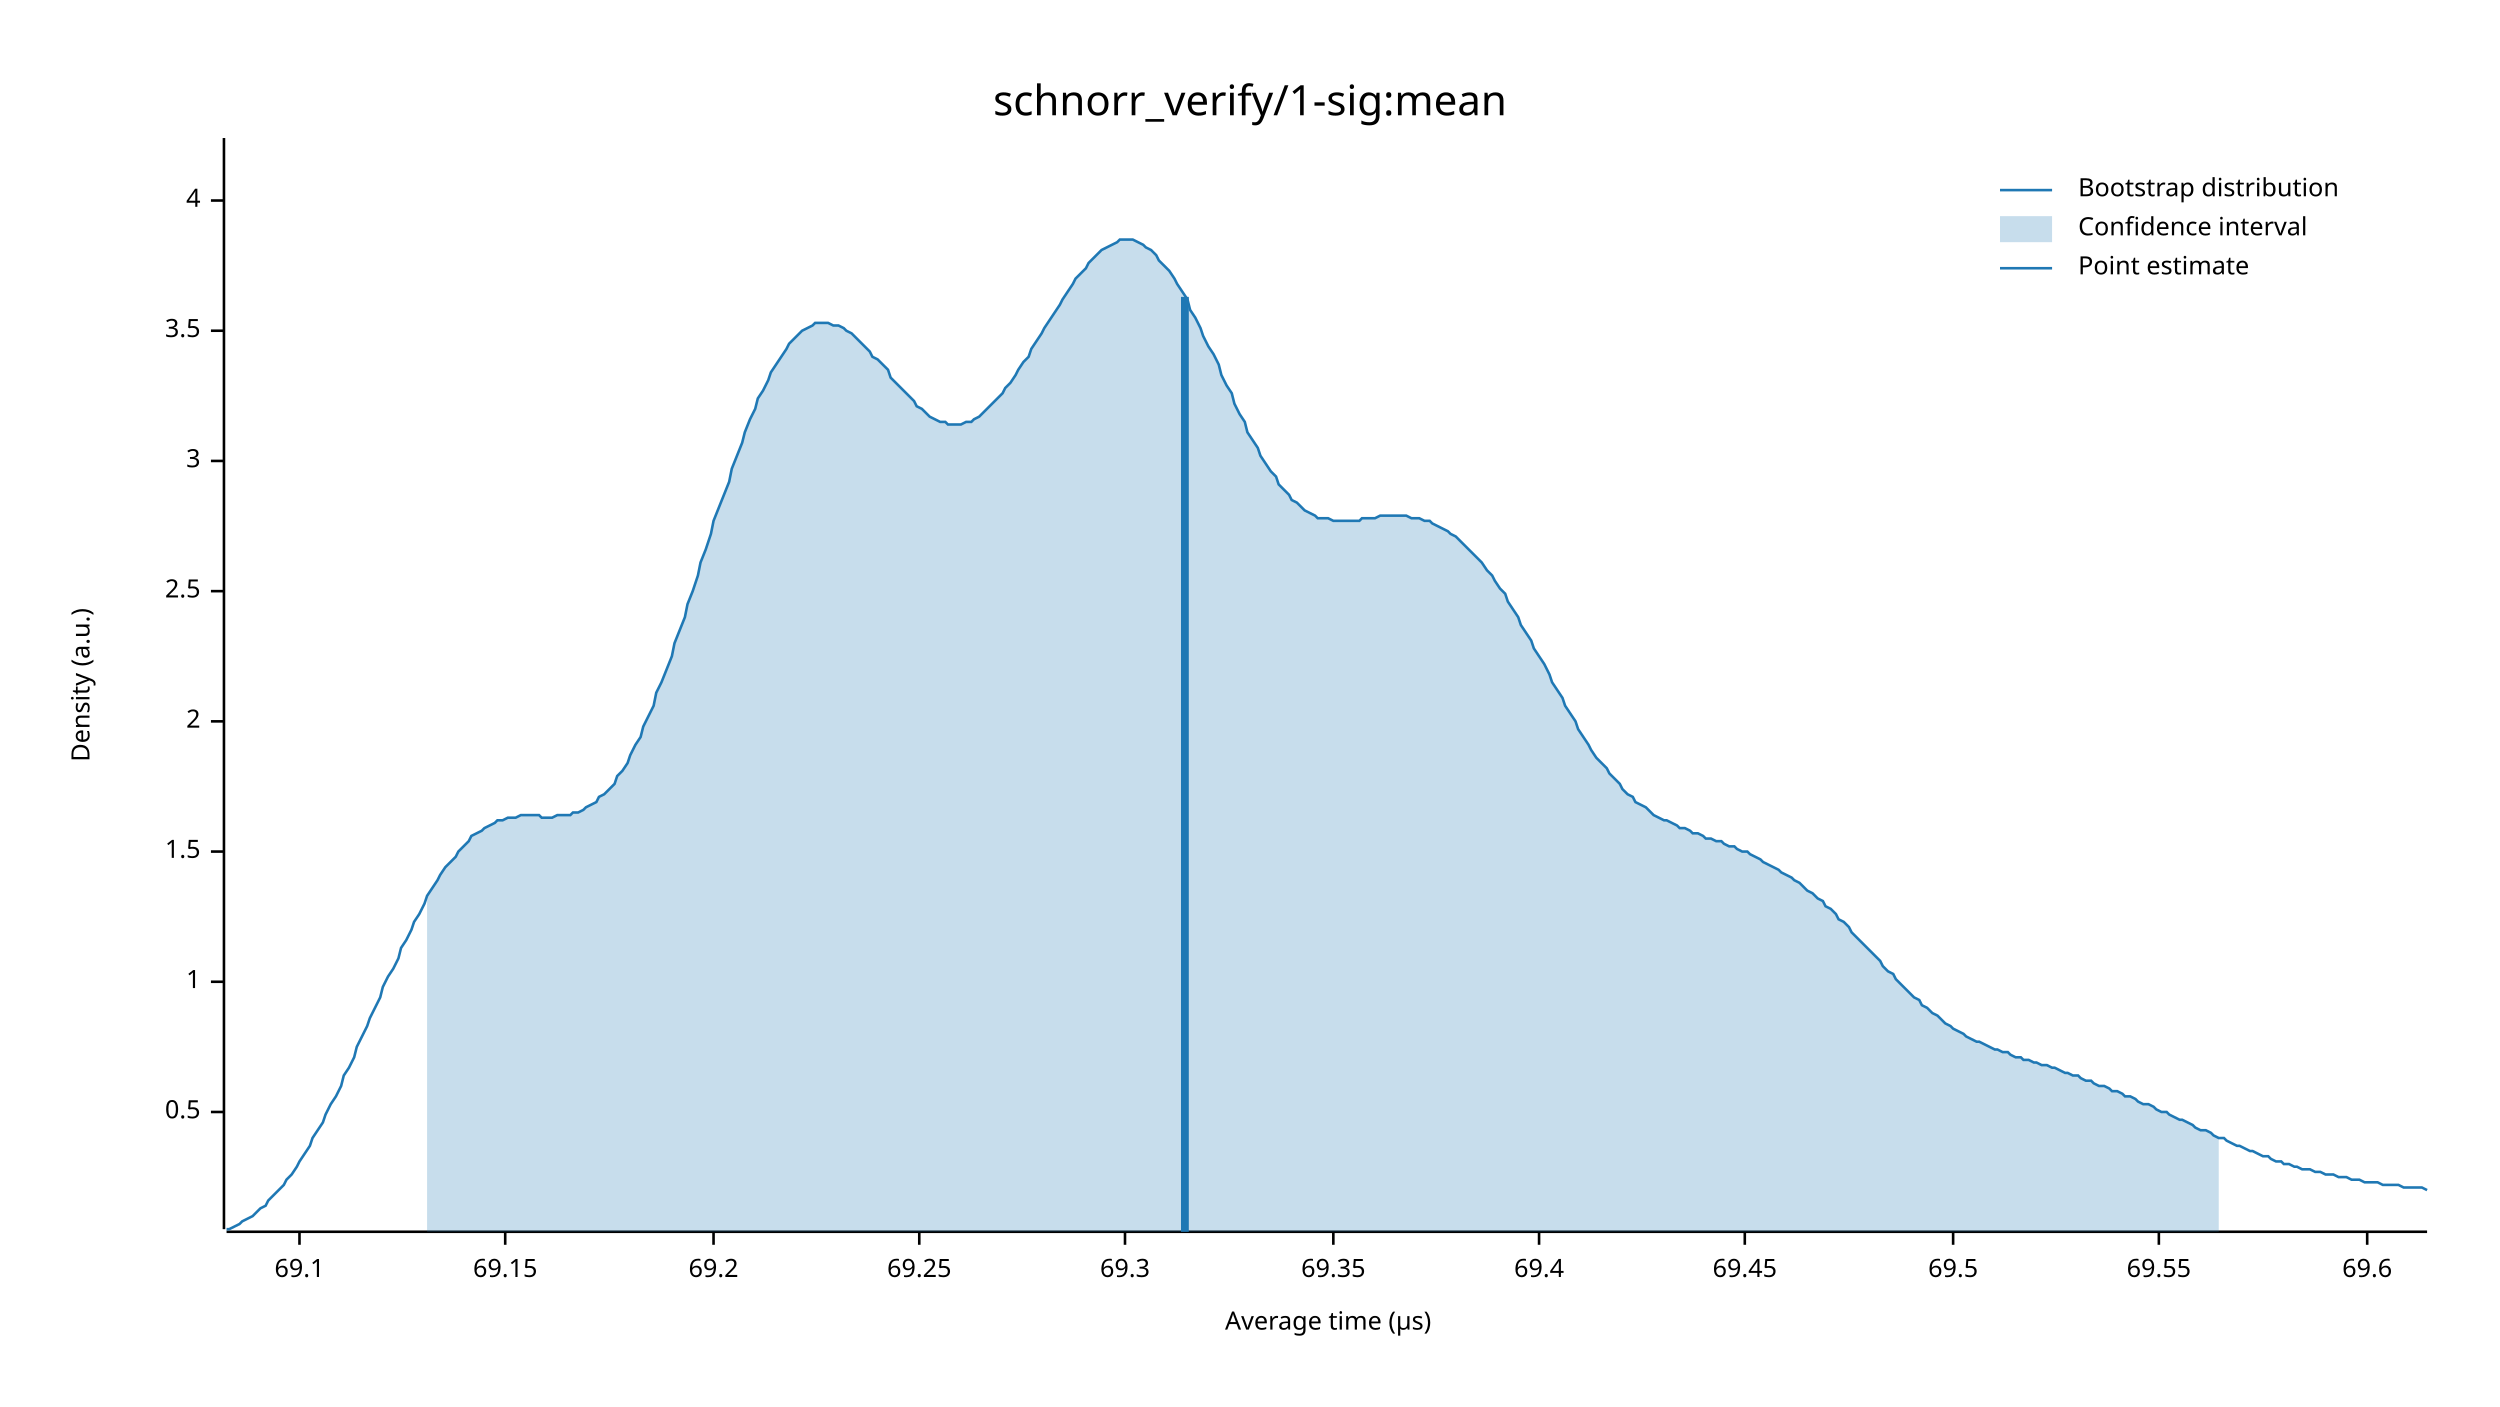
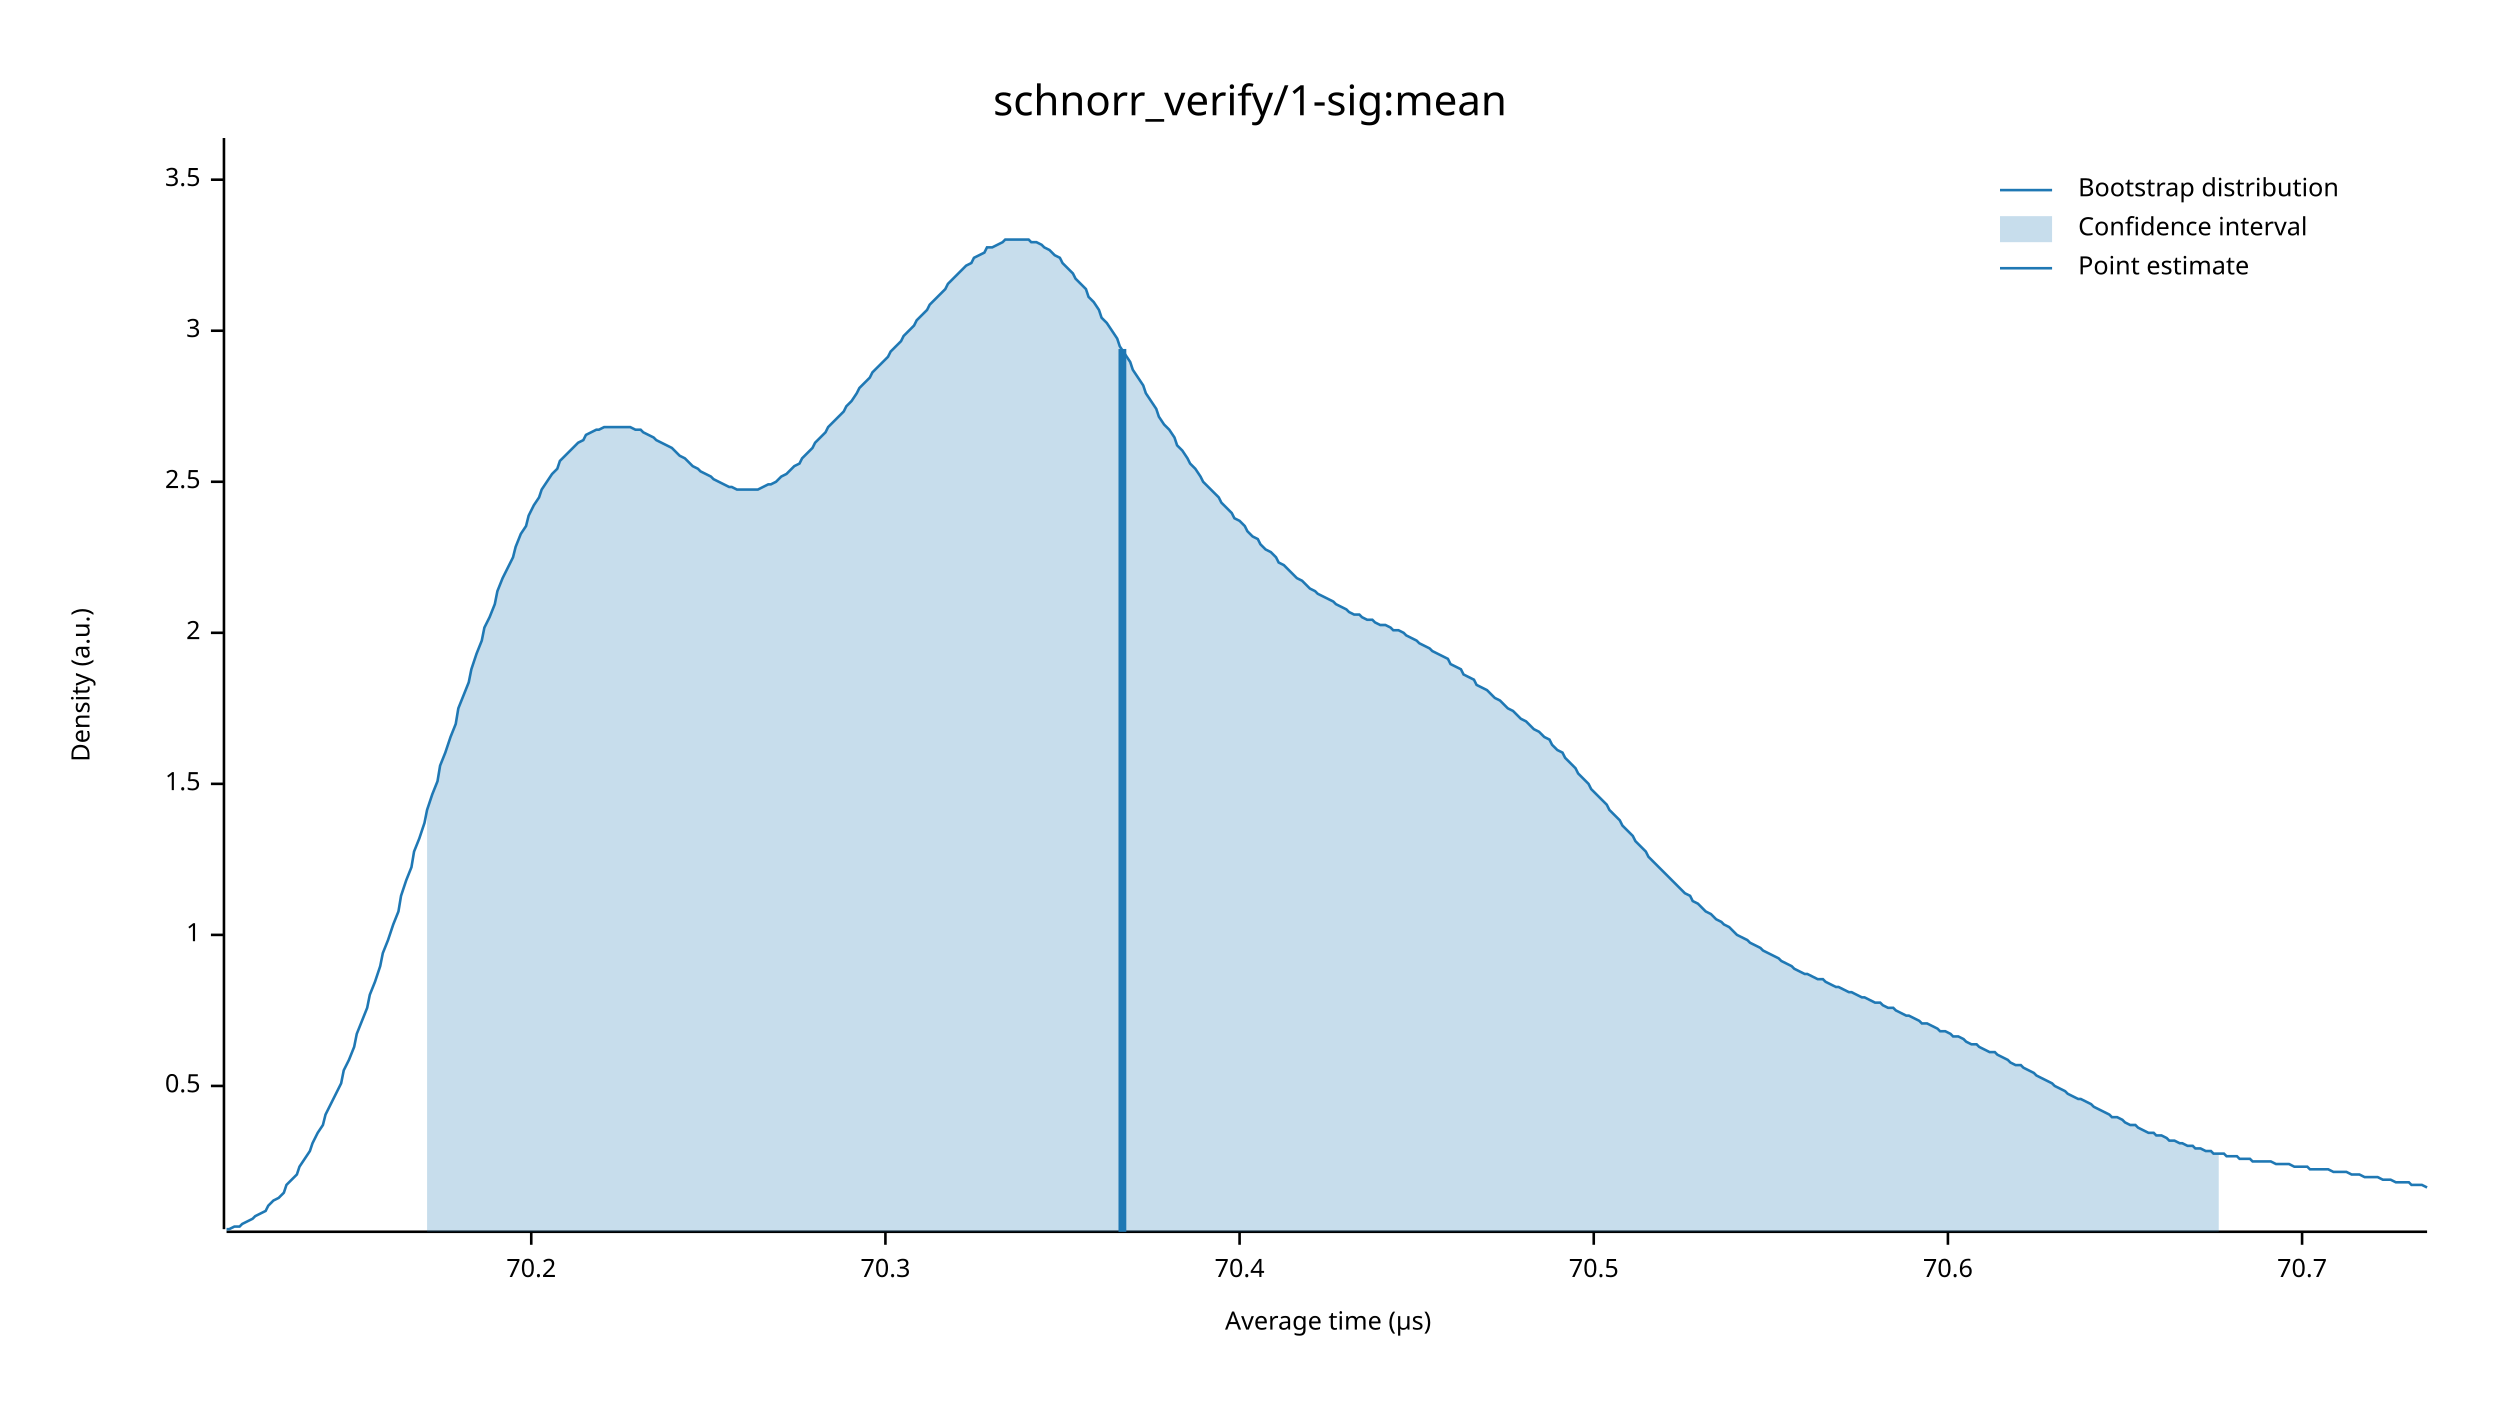
<svg xmlns="http://www.w3.org/2000/svg" width="960" height="540" viewBox="0 0 960 540">
  <text x="480" y="32" dy="0.76em" text-anchor="middle" font-family="sans-serif" font-size="16.129" opacity="1" fill="#000000">
schnorr_verify/1-sig:mean
</text>
  <text x="27" y="263" dy="0.76em" text-anchor="middle" font-family="sans-serif" font-size="9.677" opacity="1" fill="#000000" transform="rotate(270, 27, 263)">
Density (a.u.)
</text>
  <text x="510" y="513" dy="-0.5ex" text-anchor="middle" font-family="sans-serif" font-size="9.677" opacity="1" fill="#000000">
Average time (µs)
</text>
  <polyline fill="none" opacity="1" stroke="#000000" stroke-width="1" points="86,53 86,472 " />
-   <text x="77" y="427" dy="0.5ex" text-anchor="end" font-family="sans-serif" font-size="9.677" opacity="1" fill="#000000">
+   <text x="77" y="417" dy="0.5ex" text-anchor="end" font-family="sans-serif" font-size="9.677" opacity="1" fill="#000000">
0.5
</text>
-   <polyline fill="none" opacity="1" stroke="#000000" stroke-width="1" points="81,427 86,427 " />
-   <text x="77" y="377" dy="0.5ex" text-anchor="end" font-family="sans-serif" font-size="9.677" opacity="1" fill="#000000">
+   <polyline fill="none" opacity="1" stroke="#000000" stroke-width="1" points="81,417 86,417 " />
+   <text x="77" y="359" dy="0.5ex" text-anchor="end" font-family="sans-serif" font-size="9.677" opacity="1" fill="#000000">
1
</text>
-   <polyline fill="none" opacity="1" stroke="#000000" stroke-width="1" points="81,377 86,377 " />
-   <text x="77" y="327" dy="0.5ex" text-anchor="end" font-family="sans-serif" font-size="9.677" opacity="1" fill="#000000">
+   <polyline fill="none" opacity="1" stroke="#000000" stroke-width="1" points="81,359 86,359 " />
+   <text x="77" y="301" dy="0.5ex" text-anchor="end" font-family="sans-serif" font-size="9.677" opacity="1" fill="#000000">
1.5
</text>
-   <polyline fill="none" opacity="1" stroke="#000000" stroke-width="1" points="81,327 86,327 " />
-   <text x="77" y="277" dy="0.5ex" text-anchor="end" font-family="sans-serif" font-size="9.677" opacity="1" fill="#000000">
+   <polyline fill="none" opacity="1" stroke="#000000" stroke-width="1" points="81,301 86,301 " />
+   <text x="77" y="243" dy="0.5ex" text-anchor="end" font-family="sans-serif" font-size="9.677" opacity="1" fill="#000000">
2
</text>
-   <polyline fill="none" opacity="1" stroke="#000000" stroke-width="1" points="81,277 86,277 " />
-   <text x="77" y="227" dy="0.5ex" text-anchor="end" font-family="sans-serif" font-size="9.677" opacity="1" fill="#000000">
+   <polyline fill="none" opacity="1" stroke="#000000" stroke-width="1" points="81,243 86,243 " />
+   <text x="77" y="185" dy="0.5ex" text-anchor="end" font-family="sans-serif" font-size="9.677" opacity="1" fill="#000000">
2.5
</text>
-   <polyline fill="none" opacity="1" stroke="#000000" stroke-width="1" points="81,227 86,227 " />
-   <text x="77" y="177" dy="0.5ex" text-anchor="end" font-family="sans-serif" font-size="9.677" opacity="1" fill="#000000">
+   <polyline fill="none" opacity="1" stroke="#000000" stroke-width="1" points="81,185 86,185 " />
+   <text x="77" y="127" dy="0.5ex" text-anchor="end" font-family="sans-serif" font-size="9.677" opacity="1" fill="#000000">
3
</text>
-   <polyline fill="none" opacity="1" stroke="#000000" stroke-width="1" points="81,177 86,177 " />
-   <text x="77" y="127" dy="0.5ex" text-anchor="end" font-family="sans-serif" font-size="9.677" opacity="1" fill="#000000">
+   <polyline fill="none" opacity="1" stroke="#000000" stroke-width="1" points="81,127 86,127 " />
+   <text x="77" y="69" dy="0.5ex" text-anchor="end" font-family="sans-serif" font-size="9.677" opacity="1" fill="#000000">
3.5
</text>
-   <polyline fill="none" opacity="1" stroke="#000000" stroke-width="1" points="81,127 86,127 " />
-   <text x="77" y="77" dy="0.5ex" text-anchor="end" font-family="sans-serif" font-size="9.677" opacity="1" fill="#000000">
- 4
+   <polyline fill="none" opacity="1" stroke="#000000" stroke-width="1" points="81,69 86,69 " />
+   <polyline fill="none" opacity="1" stroke="#000000" stroke-width="1" points="87,473 932,473 " />
+   <text x="204" y="483" dy="0.76em" text-anchor="middle" font-family="sans-serif" font-size="9.677" opacity="1" fill="#000000">
+ 70.2
</text>
-   <polyline fill="none" opacity="1" stroke="#000000" stroke-width="1" points="81,77 86,77 " />
-   <polyline fill="none" opacity="1" stroke="#000000" stroke-width="1" points="87,473 932,473 " />
-   <text x="115" y="483" dy="0.76em" text-anchor="middle" font-family="sans-serif" font-size="9.677" opacity="1" fill="#000000">
- 69.1
+   <polyline fill="none" opacity="1" stroke="#000000" stroke-width="1" points="204,473 204,478 " />
+   <text x="340" y="483" dy="0.76em" text-anchor="middle" font-family="sans-serif" font-size="9.677" opacity="1" fill="#000000">
+ 70.3
</text>
-   <polyline fill="none" opacity="1" stroke="#000000" stroke-width="1" points="115,473 115,478 " />
-   <text x="194" y="483" dy="0.76em" text-anchor="middle" font-family="sans-serif" font-size="9.677" opacity="1" fill="#000000">
- 69.15
+   <polyline fill="none" opacity="1" stroke="#000000" stroke-width="1" points="340,473 340,478 " />
+   <text x="476" y="483" dy="0.76em" text-anchor="middle" font-family="sans-serif" font-size="9.677" opacity="1" fill="#000000">
+ 70.4
</text>
-   <polyline fill="none" opacity="1" stroke="#000000" stroke-width="1" points="194,473 194,478 " />
-   <text x="274" y="483" dy="0.76em" text-anchor="middle" font-family="sans-serif" font-size="9.677" opacity="1" fill="#000000">
- 69.2
+   <polyline fill="none" opacity="1" stroke="#000000" stroke-width="1" points="476,473 476,478 " />
+   <text x="612" y="483" dy="0.76em" text-anchor="middle" font-family="sans-serif" font-size="9.677" opacity="1" fill="#000000">
+ 70.5
</text>
-   <polyline fill="none" opacity="1" stroke="#000000" stroke-width="1" points="274,473 274,478 " />
-   <text x="353" y="483" dy="0.76em" text-anchor="middle" font-family="sans-serif" font-size="9.677" opacity="1" fill="#000000">
- 69.25
+   <polyline fill="none" opacity="1" stroke="#000000" stroke-width="1" points="612,473 612,478 " />
+   <text x="748" y="483" dy="0.76em" text-anchor="middle" font-family="sans-serif" font-size="9.677" opacity="1" fill="#000000">
+ 70.6
</text>
-   <polyline fill="none" opacity="1" stroke="#000000" stroke-width="1" points="353,473 353,478 " />
-   <text x="432" y="483" dy="0.76em" text-anchor="middle" font-family="sans-serif" font-size="9.677" opacity="1" fill="#000000">
- 69.3
+   <polyline fill="none" opacity="1" stroke="#000000" stroke-width="1" points="748,473 748,478 " />
+   <text x="884" y="483" dy="0.76em" text-anchor="middle" font-family="sans-serif" font-size="9.677" opacity="1" fill="#000000">
+ 70.7
</text>
-   <polyline fill="none" opacity="1" stroke="#000000" stroke-width="1" points="432,473 432,478 " />
-   <text x="512" y="483" dy="0.76em" text-anchor="middle" font-family="sans-serif" font-size="9.677" opacity="1" fill="#000000">
- 69.35
- </text>
-   <polyline fill="none" opacity="1" stroke="#000000" stroke-width="1" points="512,473 512,478 " />
-   <text x="591" y="483" dy="0.76em" text-anchor="middle" font-family="sans-serif" font-size="9.677" opacity="1" fill="#000000">
- 69.4
- </text>
-   <polyline fill="none" opacity="1" stroke="#000000" stroke-width="1" points="591,473 591,478 " />
-   <text x="670" y="483" dy="0.76em" text-anchor="middle" font-family="sans-serif" font-size="9.677" opacity="1" fill="#000000">
- 69.45
- </text>
-   <polyline fill="none" opacity="1" stroke="#000000" stroke-width="1" points="670,473 670,478 " />
-   <text x="750" y="483" dy="0.76em" text-anchor="middle" font-family="sans-serif" font-size="9.677" opacity="1" fill="#000000">
- 69.5
- </text>
-   <polyline fill="none" opacity="1" stroke="#000000" stroke-width="1" points="750,473 750,478 " />
-   <text x="829" y="483" dy="0.76em" text-anchor="middle" font-family="sans-serif" font-size="9.677" opacity="1" fill="#000000">
- 69.55
- </text>
-   <polyline fill="none" opacity="1" stroke="#000000" stroke-width="1" points="829,473 829,478 " />
-   <text x="909" y="483" dy="0.76em" text-anchor="middle" font-family="sans-serif" font-size="9.677" opacity="1" fill="#000000">
- 69.6
- </text>
-   <polyline fill="none" opacity="1" stroke="#000000" stroke-width="1" points="909,473 909,478 " />
-   <polyline fill="none" opacity="1" stroke="#1F78B4" stroke-width="1" points="87,472 88,472 90,471 92,470 93,469 95,468 97,467 98,466 100,464 102,463 103,461 105,459 107,457 109,455 110,453 112,451 114,448 115,446 117,443 119,440 120,437 122,434 124,431 125,428 127,424 129,421 131,417 132,413 134,410 136,406 137,402 139,398 141,394 142,391 144,387 146,383 147,379 149,375 151,372 153,368 154,364 156,361 158,357 159,354 161,351 163,347 164,344 166,341 168,338 169,336 171,333 173,331 175,329 176,327 178,325 180,323 181,321 183,320 185,319 186,318 188,317 190,316 191,315 193,315 195,314 197,314 198,314 200,313 202,313 203,313 205,313 207,313 208,314 210,314 212,314 214,313 215,313 217,313 219,313 220,312 222,312 224,311 225,310 227,309 229,308 230,306 232,305 234,303 236,301 237,298 239,296 241,293 242,290 244,286 246,283 247,279 249,275 251,271 252,266 254,262 256,257 258,252 259,247 261,242 263,237 264,232 266,227 268,221 269,216 271,211 273,205 274,200 276,195 278,190 280,185 281,180 283,175 285,170 286,166 288,161 290,157 291,153 293,150 295,146 296,143 298,140 300,137 302,134 303,132 305,130 307,128 308,127 310,126 312,125 313,124 315,124 317,124 318,124 320,125 322,125 324,126 325,127 327,128 329,130 330,131 332,133 334,135 335,137 337,138 339,140 341,142 342,145 344,147 346,149 347,150 349,152 351,154 352,156 354,157 356,159 357,160 359,161 361,162 363,162 364,163 366,163 368,163 369,163 371,162 373,162 374,161 376,160 378,158 379,157 381,155 383,153 385,151 386,149 388,147 390,144 391,142 393,139 395,137 396,134 398,131 400,128 401,126 403,123 405,120 407,117 408,115 410,112 412,109 413,107 415,105 417,103 418,101 420,99 422,97 423,96 425,95 427,94 429,93 430,92 432,92 434,92 435,92 437,93 439,94 440,95 442,96 444,98 445,100 447,102 449,104 451,107 452,109 454,112 456,115 457,119 459,122 461,126 462,129 464,133 466,136 468,140 469,144 471,148 473,151 474,155 476,159 478,162 479,166 481,169 483,172 484,175 486,178 488,181 490,183 491,186 493,188 495,190 496,192 498,193 500,195 501,196 503,197 505,198 506,199 508,199 510,199 512,200 513,200 515,200 517,200 518,200 520,200 522,200 523,199 525,199 527,199 528,199 530,198 532,198 534,198 535,198 537,198 539,198 540,198 542,199 544,199 545,199 547,200 549,200 550,201 552,202 554,203 556,204 557,205 559,206 561,208 562,209 564,211 566,213 567,214 569,216 571,219 573,221 574,223 576,226 578,228 579,231 581,234 583,237 584,240 586,243 588,246 589,249 591,252 593,255 595,259 596,262 598,265 600,268 601,271 603,274 605,277 606,280 608,283 610,286 611,288 613,291 615,293 617,295 618,297 620,299 622,301 623,303 625,305 627,306 628,308 630,309 632,310 633,311 635,313 637,314 639,315 640,315 642,316 644,317 645,318 647,318 649,319 650,320 652,320 654,321 655,322 657,322 659,323 661,323 662,324 664,325 666,325 667,326 669,327 671,327 672,328 674,329 676,330 677,331 679,332 681,333 683,334 684,335 686,336 688,337 689,338 691,339 693,341 694,342 696,343 698,345 700,346 701,348 703,349 705,351 706,353 708,354 710,356 711,358 713,360 715,362 716,363 718,365 720,367 722,369 723,371 725,373 727,374 728,376 730,378 732,380 733,381 735,383 737,384 738,386 740,387 742,389 744,390 745,391 747,393 749,394 750,395 752,396 754,397 755,398 757,399 759,400 760,400 762,401 764,402 766,403 767,403 769,404 771,404 772,405 774,406 776,406 777,407 779,407 781,408 782,408 784,409 786,409 788,410 789,410 791,411 793,412 794,412 796,413 798,413 799,414 801,415 803,415 804,416 806,417 808,417 810,418 811,419 813,419 815,420 816,421 818,421 820,422 821,423 823,424 825,424 827,425 828,426 830,427 832,427 833,428 835,429 837,430 838,430 840,431 842,432 843,433 845,434 847,434 849,435 850,436 852,437 854,437 855,438 857,439 859,440 860,440 862,441 864,442 865,442 867,443 869,444 871,444 872,445 874,446 876,446 877,447 879,447 881,448 882,448 884,449 886,449 887,449 889,450 891,450 893,451 894,451 896,451 898,452 899,452 901,452 903,453 904,453 906,453 908,454 909,454 911,454 913,454 915,455 916,455 918,455 920,455 921,455 923,456 925,456 926,456 928,456 930,456 932,457 " />
-   <polygon opacity="0.25" fill="#1F78B4" points="164,344 166,341 168,338 169,336 171,333 173,331 175,329 176,327 178,325 180,323 181,321 183,320 185,319 186,318 188,317 190,316 191,315 193,315 195,314 197,314 198,314 200,313 202,313 203,313 205,313 207,313 208,314 210,314 212,314 214,313 215,313 217,313 219,313 220,312 222,312 224,311 225,310 227,309 229,308 230,306 232,305 234,303 236,301 237,298 239,296 241,293 242,290 244,286 246,283 247,279 249,275 251,271 252,266 254,262 256,257 258,252 259,247 261,242 263,237 264,232 266,227 268,221 269,216 271,211 273,205 274,200 276,195 278,190 280,185 281,180 283,175 285,170 286,166 288,161 290,157 291,153 293,150 295,146 296,143 298,140 300,137 302,134 303,132 305,130 307,128 308,127 310,126 312,125 313,124 315,124 317,124 318,124 320,125 322,125 324,126 325,127 327,128 329,130 330,131 332,133 334,135 335,137 337,138 339,140 341,142 342,145 344,147 346,149 347,150 349,152 351,154 352,156 354,157 356,159 357,160 359,161 361,162 363,162 364,163 366,163 368,163 369,163 371,162 373,162 374,161 376,160 378,158 379,157 381,155 383,153 385,151 386,149 388,147 390,144 391,142 393,139 395,137 396,134 398,131 400,128 401,126 403,123 405,120 407,117 408,115 410,112 412,109 413,107 415,105 417,103 418,101 420,99 422,97 423,96 425,95 427,94 429,93 430,92 432,92 434,92 435,92 437,93 439,94 440,95 442,96 444,98 445,100 447,102 449,104 451,107 452,109 454,112 456,115 457,119 459,122 461,126 462,129 464,133 466,136 468,140 469,144 471,148 473,151 474,155 476,159 478,162 479,166 481,169 483,172 484,175 486,178 488,181 490,183 491,186 493,188 495,190 496,192 498,193 500,195 501,196 503,197 505,198 506,199 508,199 510,199 512,200 513,200 515,200 517,200 518,200 520,200 522,200 523,199 525,199 527,199 528,199 530,198 532,198 534,198 535,198 537,198 539,198 540,198 542,199 544,199 545,199 547,200 549,200 550,201 552,202 554,203 556,204 557,205 559,206 561,208 562,209 564,211 566,213 567,214 569,216 571,219 573,221 574,223 576,226 578,228 579,231 581,234 583,237 584,240 586,243 588,246 589,249 591,252 593,255 595,259 596,262 598,265 600,268 601,271 603,274 605,277 606,280 608,283 610,286 611,288 613,291 615,293 617,295 618,297 620,299 622,301 623,303 625,305 627,306 628,308 630,309 632,310 633,311 635,313 637,314 639,315 640,315 642,316 644,317 645,318 647,318 649,319 650,320 652,320 654,321 655,322 657,322 659,323 661,323 662,324 664,325 666,325 667,326 669,327 671,327 672,328 674,329 676,330 677,331 679,332 681,333 683,334 684,335 686,336 688,337 689,338 691,339 693,341 694,342 696,343 698,345 700,346 701,348 703,349 705,351 706,353 708,354 710,356 711,358 713,360 715,362 716,363 718,365 720,367 722,369 723,371 725,373 727,374 728,376 730,378 732,380 733,381 735,383 737,384 738,386 740,387 742,389 744,390 745,391 747,393 749,394 750,395 752,396 754,397 755,398 757,399 759,400 760,400 762,401 764,402 766,403 767,403 769,404 771,404 772,405 774,406 776,406 777,407 779,407 781,408 782,408 784,409 786,409 788,410 789,410 791,411 793,412 794,412 796,413 798,413 799,414 801,415 803,415 804,416 806,417 808,417 810,418 811,419 813,419 815,420 816,421 818,421 820,422 821,423 823,424 825,424 827,425 828,426 830,427 832,427 833,428 835,429 837,430 838,430 840,431 842,432 843,433 845,434 847,434 849,435 850,436 852,437 852,473 164,473 " />
-   <polyline fill="none" opacity="1" stroke="#1F78B4" stroke-width="3" points="455,473 455,114 " />
+   <polyline fill="none" opacity="1" stroke="#000000" stroke-width="1" points="884,473 884,478 " />
+   <polyline fill="none" opacity="1" stroke="#1F78B4" stroke-width="1" points="87,472 88,472 90,471 92,471 93,470 95,469 97,468 98,467 100,466 102,465 103,463 105,461 107,460 109,458 110,455 112,453 114,451 115,448 117,445 119,442 120,439 122,435 124,432 125,428 127,424 129,420 131,416 132,411 134,407 136,402 137,397 139,392 141,387 142,382 144,377 146,371 147,366 149,361 151,355 153,350 154,344 156,338 158,333 159,327 161,322 163,316 164,311 166,305 168,300 169,294 171,289 173,283 175,278 176,272 178,267 180,262 181,257 183,251 185,246 186,241 188,237 190,232 191,227 193,222 195,218 197,214 198,210 200,205 202,202 203,198 205,194 207,191 208,188 210,185 212,182 214,180 215,177 217,175 219,173 220,172 222,170 224,169 225,167 227,166 229,165 230,165 232,164 234,164 236,164 237,164 239,164 241,164 242,164 244,165 246,165 247,166 249,167 251,168 252,169 254,170 256,171 258,172 259,173 261,175 263,176 264,177 266,179 268,180 269,181 271,182 273,183 274,184 276,185 278,186 280,187 281,187 283,188 285,188 286,188 288,188 290,188 291,188 293,187 295,186 296,186 298,185 300,183 302,182 303,181 305,179 307,178 308,176 310,174 312,172 313,170 315,168 317,166 318,164 320,162 322,160 324,158 325,156 327,154 329,151 330,149 332,147 334,145 335,143 337,141 339,139 341,137 342,135 344,133 346,131 347,129 349,127 351,125 352,123 354,121 356,119 357,117 359,115 361,113 363,111 364,109 366,107 368,105 369,104 371,102 373,101 374,99 376,98 378,97 379,95 381,95 383,94 385,93 386,92 388,92 390,92 391,92 393,92 395,92 396,93 398,93 400,94 401,95 403,96 405,98 407,99 408,101 410,103 412,105 413,107 415,109 417,111 418,114 420,116 422,119 423,122 425,124 427,127 429,130 430,133 432,136 434,139 435,142 437,145 439,148 440,151 442,154 444,157 445,160 447,163 449,165 451,168 452,171 454,173 456,176 457,178 459,180 461,183 462,185 464,187 466,189 468,191 469,193 471,195 473,197 474,199 476,200 478,202 479,204 481,206 483,207 484,209 486,211 488,212 490,214 491,216 493,217 495,219 496,220 498,222 500,223 501,224 503,226 505,227 506,228 508,229 510,230 512,231 513,232 515,233 517,234 518,235 520,236 522,236 523,237 525,238 527,238 528,239 530,240 532,240 534,241 535,242 537,242 539,243 540,244 542,245 544,246 545,247 547,248 549,249 550,250 552,251 554,252 556,253 557,255 559,256 561,257 562,259 564,260 566,261 567,263 569,264 571,265 573,267 574,268 576,269 578,271 579,272 581,273 583,275 584,276 586,277 588,279 589,280 591,281 593,283 595,284 596,286 598,288 600,289 601,291 603,293 605,295 606,297 608,299 610,301 611,303 613,305 615,307 617,309 618,311 620,313 622,315 623,317 625,319 627,321 628,323 630,325 632,327 633,329 635,331 637,333 639,335 640,336 642,338 644,340 645,341 647,343 649,344 650,346 652,347 654,349 655,350 657,351 659,353 661,354 662,355 664,356 666,358 667,359 669,360 671,361 672,362 674,363 676,364 677,365 679,366 681,367 683,368 684,369 686,370 688,371 689,372 691,373 693,374 694,374 696,375 698,376 700,376 701,377 703,378 705,379 706,379 708,380 710,381 711,381 713,382 715,383 716,383 718,384 720,385 722,385 723,386 725,387 727,387 728,388 730,389 732,390 733,390 735,391 737,392 738,393 740,393 742,394 744,395 745,396 747,396 749,397 750,398 752,398 754,399 755,400 757,401 759,401 760,402 762,403 764,404 766,404 767,405 769,406 771,407 772,408 774,409 776,409 777,410 779,411 781,412 782,413 784,414 786,415 788,416 789,417 791,418 793,419 794,420 796,421 798,422 799,422 801,423 803,424 804,425 806,426 808,427 810,428 811,429 813,429 815,430 816,431 818,432 820,432 821,433 823,434 825,435 827,435 828,436 830,436 832,437 833,438 835,438 837,439 838,439 840,440 842,440 843,441 845,441 847,442 849,442 850,443 852,443 854,443 855,444 857,444 859,444 860,445 862,445 864,445 865,446 867,446 869,446 871,446 872,446 874,447 876,447 877,447 879,447 881,448 882,448 884,448 886,448 887,449 889,449 891,449 893,449 894,449 896,450 898,450 899,450 901,450 903,451 904,451 906,451 908,452 909,452 911,452 913,452 915,453 916,453 918,453 920,454 921,454 923,454 925,454 926,455 928,455 930,455 932,456 " />
+   <polygon opacity="0.25" fill="#1F78B4" points="164,311 166,305 168,300 169,294 171,289 173,283 175,278 176,272 178,267 180,262 181,257 183,251 185,246 186,241 188,237 190,232 191,227 193,222 195,218 197,214 198,210 200,205 202,202 203,198 205,194 207,191 208,188 210,185 212,182 214,180 215,177 217,175 219,173 220,172 222,170 224,169 225,167 227,166 229,165 230,165 232,164 234,164 236,164 237,164 239,164 241,164 242,164 244,165 246,165 247,166 249,167 251,168 252,169 254,170 256,171 258,172 259,173 261,175 263,176 264,177 266,179 268,180 269,181 271,182 273,183 274,184 276,185 278,186 280,187 281,187 283,188 285,188 286,188 288,188 290,188 291,188 293,187 295,186 296,186 298,185 300,183 302,182 303,181 305,179 307,178 308,176 310,174 312,172 313,170 315,168 317,166 318,164 320,162 322,160 324,158 325,156 327,154 329,151 330,149 332,147 334,145 335,143 337,141 339,139 341,137 342,135 344,133 346,131 347,129 349,127 351,125 352,123 354,121 356,119 357,117 359,115 361,113 363,111 364,109 366,107 368,105 369,104 371,102 373,101 374,99 376,98 378,97 379,95 381,95 383,94 385,93 386,92 388,92 390,92 391,92 393,92 395,92 396,93 398,93 400,94 401,95 403,96 405,98 407,99 408,101 410,103 412,105 413,107 415,109 417,111 418,114 420,116 422,119 423,122 425,124 427,127 429,130 430,133 432,136 434,139 435,142 437,145 439,148 440,151 442,154 444,157 445,160 447,163 449,165 451,168 452,171 454,173 456,176 457,178 459,180 461,183 462,185 464,187 466,189 468,191 469,193 471,195 473,197 474,199 476,200 478,202 479,204 481,206 483,207 484,209 486,211 488,212 490,214 491,216 493,217 495,219 496,220 498,222 500,223 501,224 503,226 505,227 506,228 508,229 510,230 512,231 513,232 515,233 517,234 518,235 520,236 522,236 523,237 525,238 527,238 528,239 530,240 532,240 534,241 535,242 537,242 539,243 540,244 542,245 544,246 545,247 547,248 549,249 550,250 552,251 554,252 556,253 557,255 559,256 561,257 562,259 564,260 566,261 567,263 569,264 571,265 573,267 574,268 576,269 578,271 579,272 581,273 583,275 584,276 586,277 588,279 589,280 591,281 593,283 595,284 596,286 598,288 600,289 601,291 603,293 605,295 606,297 608,299 610,301 611,303 613,305 615,307 617,309 618,311 620,313 622,315 623,317 625,319 627,321 628,323 630,325 632,327 633,329 635,331 637,333 639,335 640,336 642,338 644,340 645,341 647,343 649,344 650,346 652,347 654,349 655,350 657,351 659,353 661,354 662,355 664,356 666,358 667,359 669,360 671,361 672,362 674,363 676,364 677,365 679,366 681,367 683,368 684,369 686,370 688,371 689,372 691,373 693,374 694,374 696,375 698,376 700,376 701,377 703,378 705,379 706,379 708,380 710,381 711,381 713,382 715,383 716,383 718,384 720,385 722,385 723,386 725,387 727,387 728,388 730,389 732,390 733,390 735,391 737,392 738,393 740,393 742,394 744,395 745,396 747,396 749,397 750,398 752,398 754,399 755,400 757,401 759,401 760,402 762,403 764,404 766,404 767,405 769,406 771,407 772,408 774,409 776,409 777,410 779,411 781,412 782,413 784,414 786,415 788,416 789,417 791,418 793,419 794,420 796,421 798,422 799,422 801,423 803,424 804,425 806,426 808,427 810,428 811,429 813,429 815,430 816,431 818,432 820,432 821,433 823,434 825,435 827,435 828,436 830,436 832,437 833,438 835,438 837,439 838,439 840,440 842,440 843,441 845,441 847,442 849,442 850,443 852,443 852,473 164,473 " />
+   <polyline fill="none" opacity="1" stroke="#1F78B4" stroke-width="3" points="431,473 431,134 " />
  <text x="798" y="68" dy="0.76em" text-anchor="start" font-family="sans-serif" font-size="9.677" opacity="1" fill="#000000">
Bootstrap distribution
</text>
  <text x="798" y="83" dy="0.76em" text-anchor="start" font-family="sans-serif" font-size="9.677" opacity="1" fill="#000000">
Confidence interval
</text>
  <text x="798" y="98" dy="0.76em" text-anchor="start" font-family="sans-serif" font-size="9.677" opacity="1" fill="#000000">
Point estimate
</text>
  <polyline fill="none" opacity="1" stroke="#1F78B4" stroke-width="1" points="768,73 788,73 " />
  <rect x="768" y="83" width="20" height="10" opacity="0.25" fill="#1F78B4" stroke="none" />
  <polyline fill="none" opacity="1" stroke="#1F78B4" stroke-width="1" points="768,103 788,103 " />
</svg>
